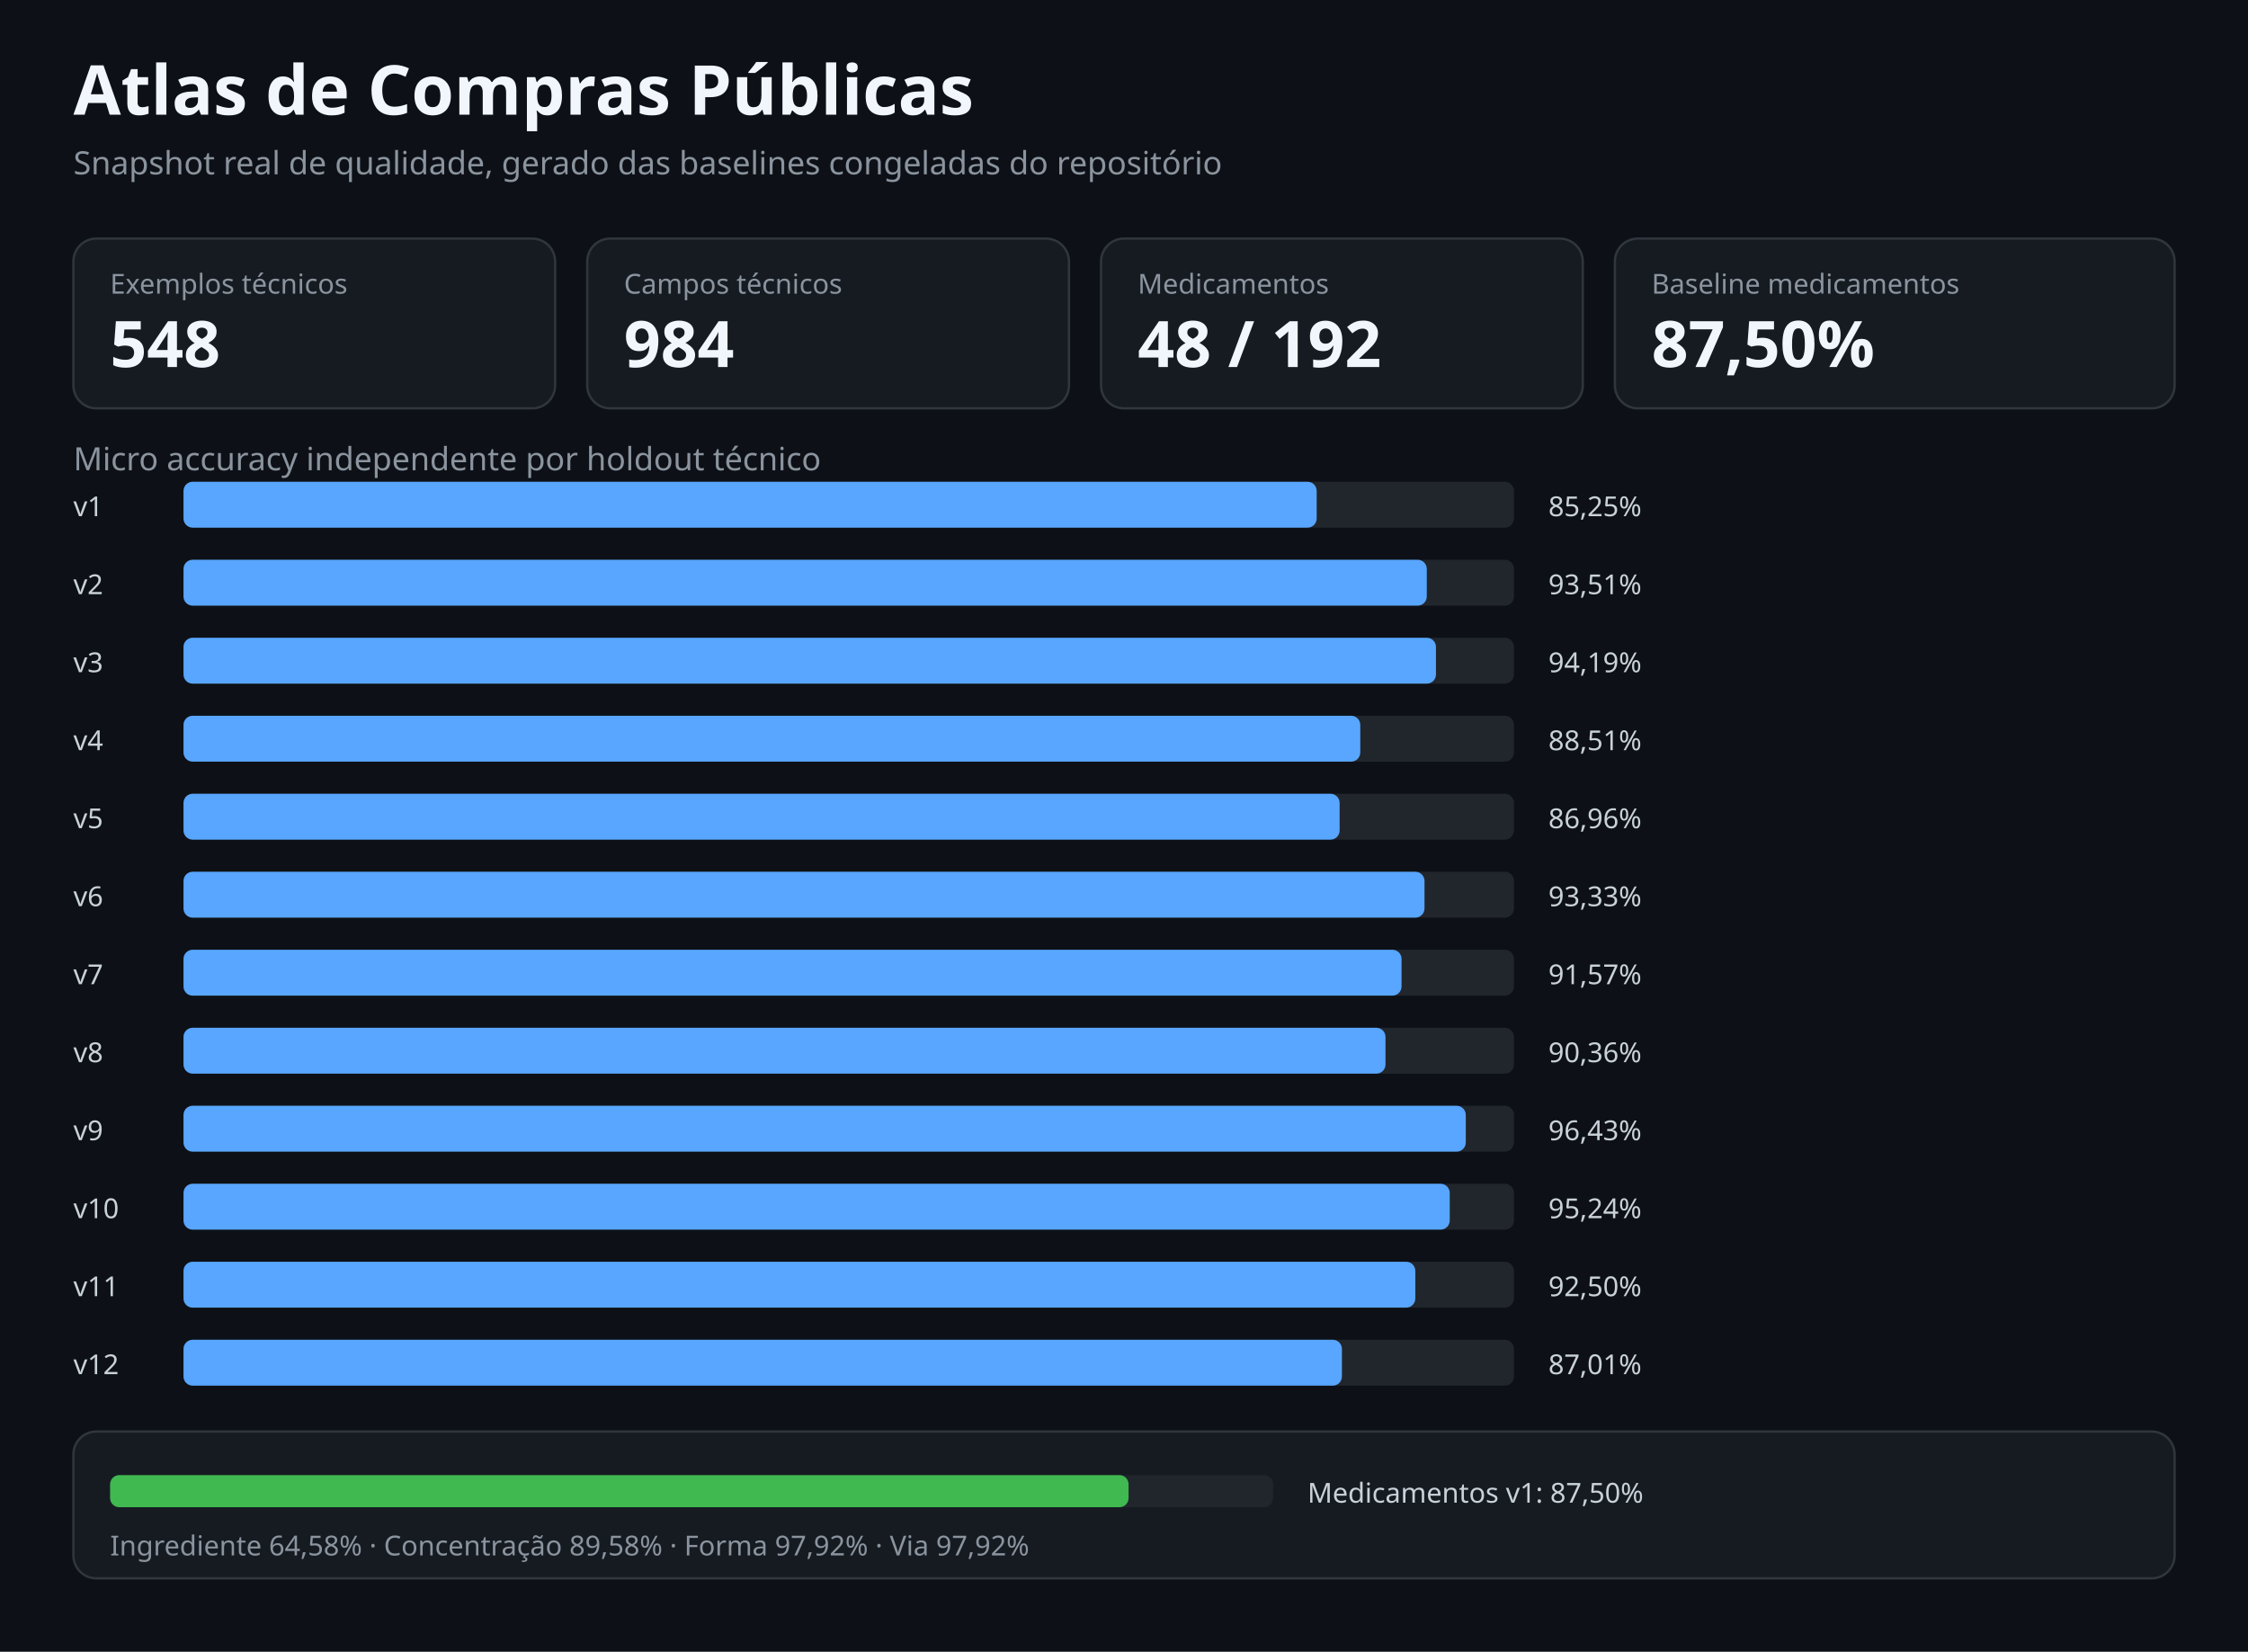
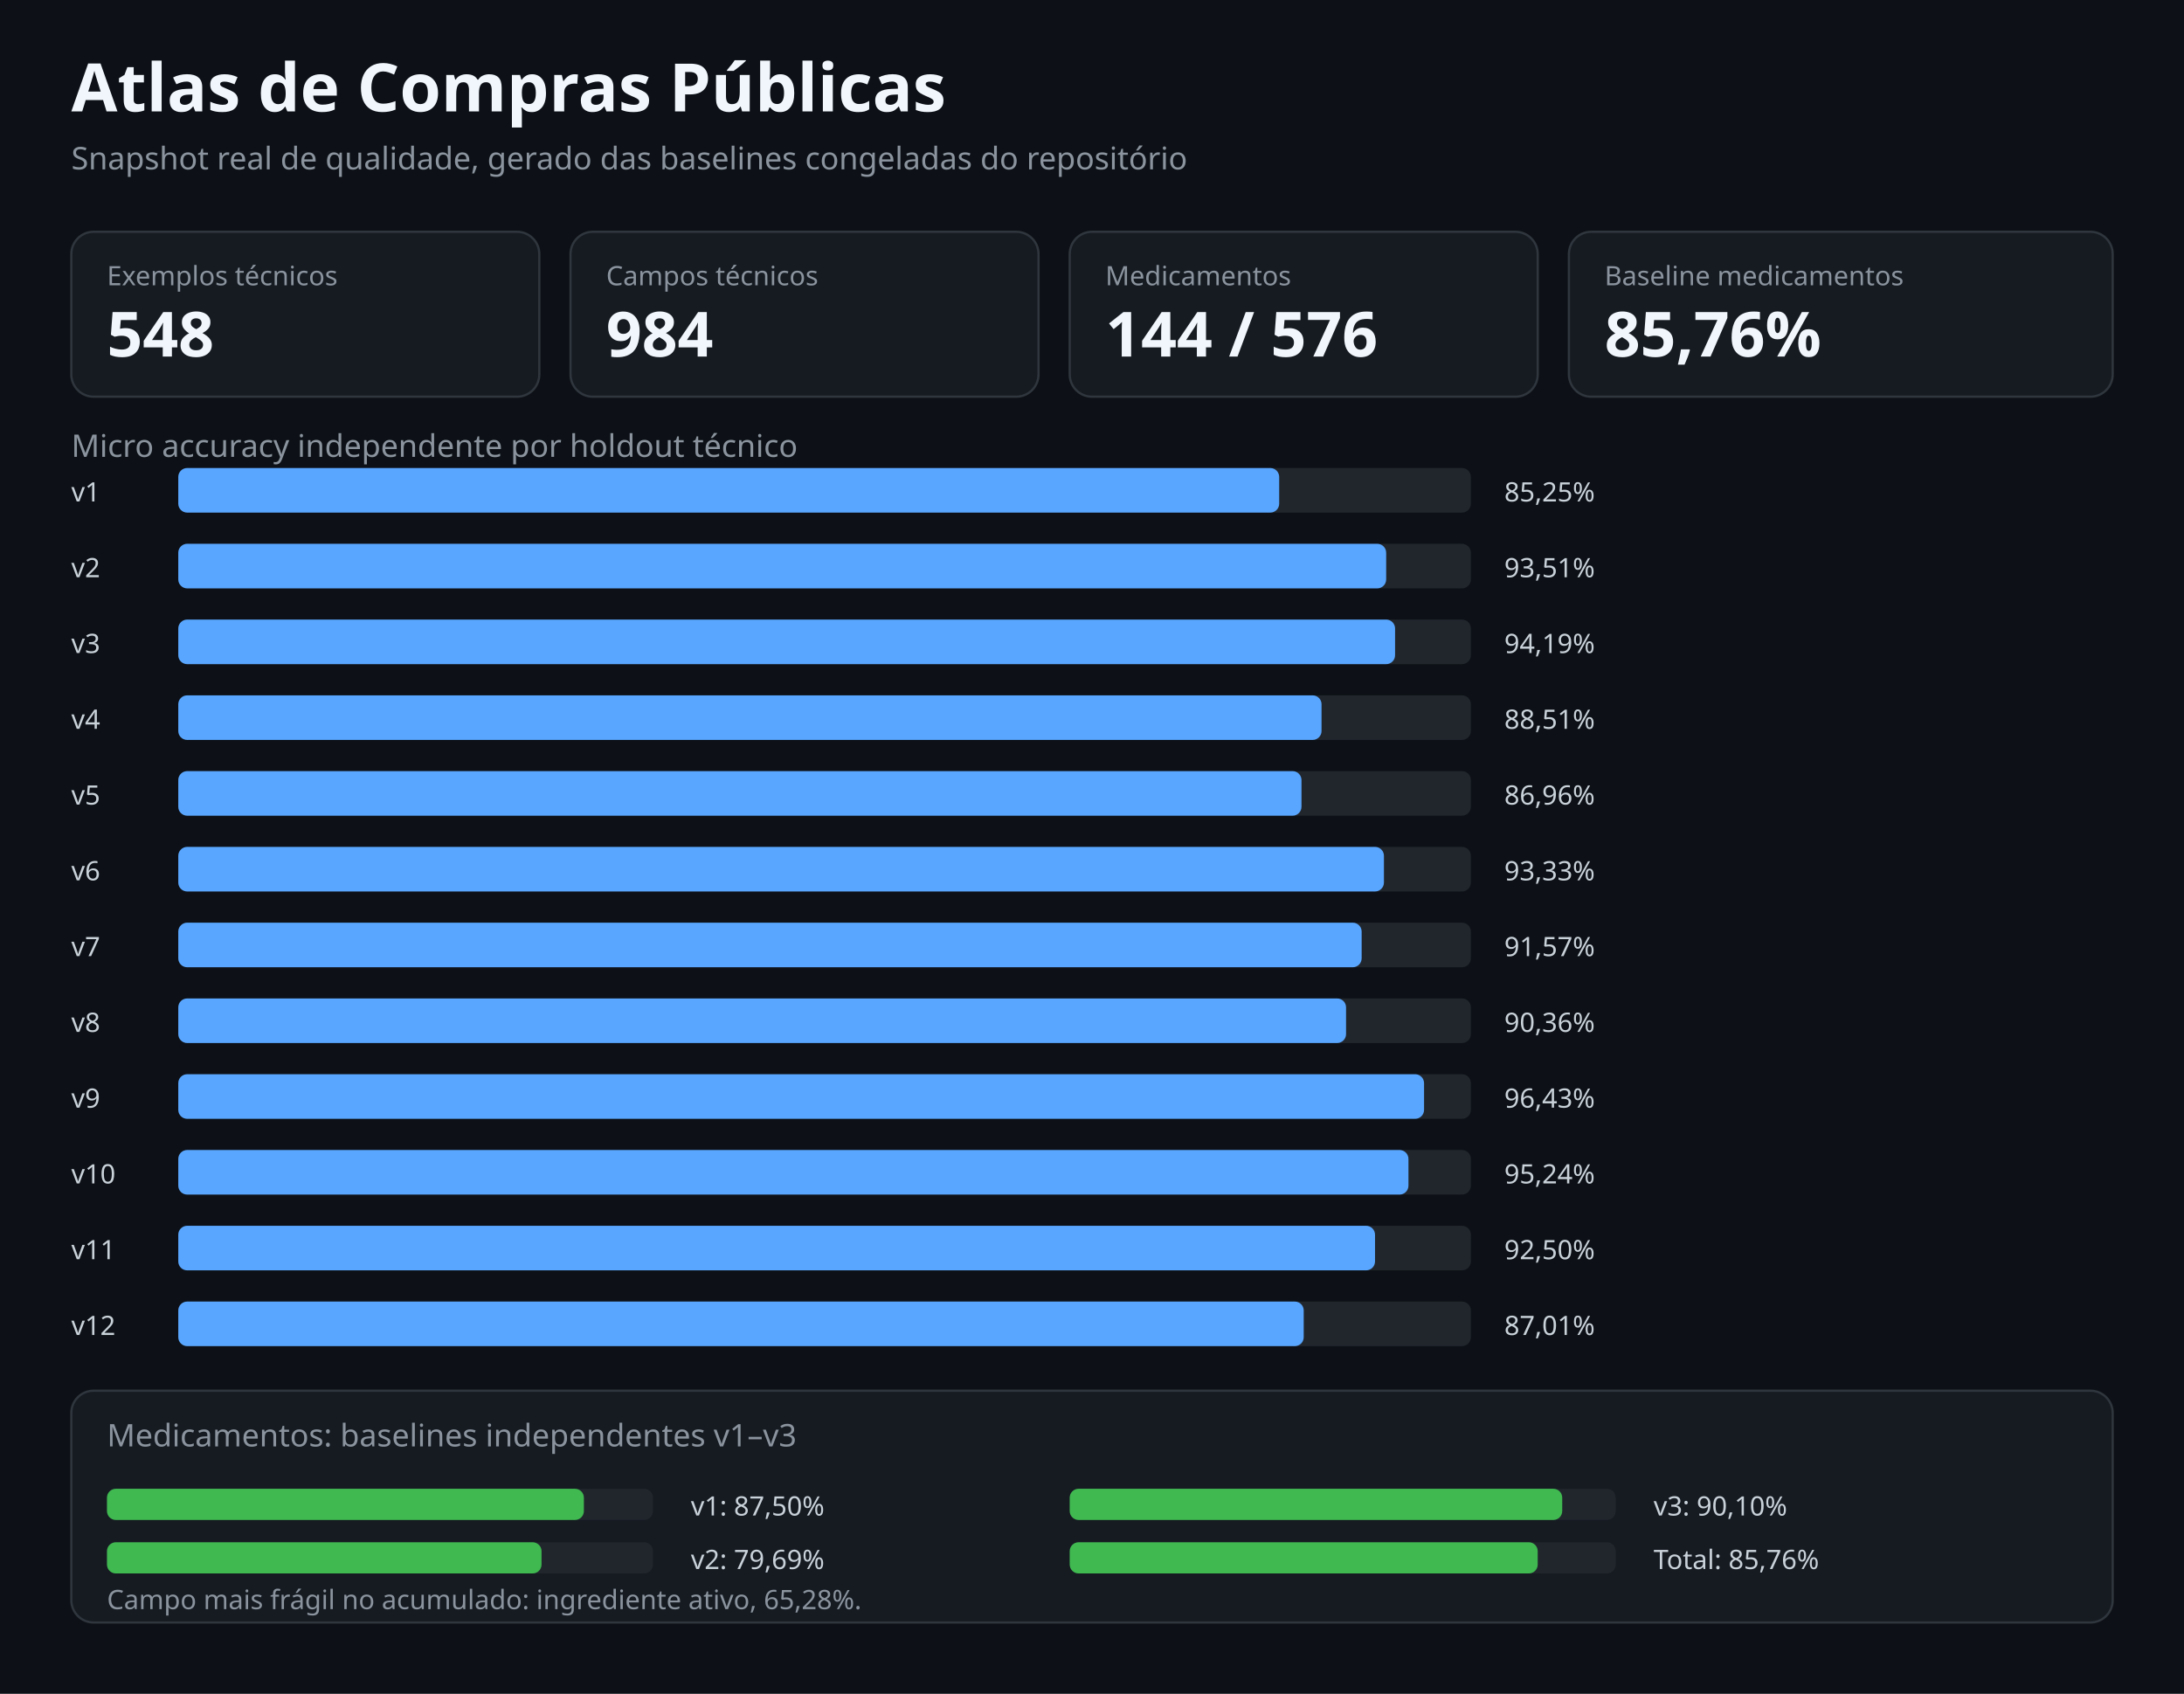
- <svg xmlns="http://www.w3.org/2000/svg" width="980" height="720" viewBox="0 0 980 720" role="img" aria-labelledby="title desc">
+ <svg xmlns="http://www.w3.org/2000/svg" width="980" height="760" viewBox="0 0 980 760" role="img" aria-labelledby="title desc">
  <style>
  .bg{fill:#0d1117}.panel{fill:#161b22;stroke:#30363d;stroke-width:1}
  .title{fill:#f0f6fc;font:700 30px system-ui,sans-serif}
  .sub{fill:#8b949e;font:14px system-ui,sans-serif}
  .cardn{fill:#f0f6fc;font:700 28px system-ui,sans-serif}
  .cardl{fill:#8b949e;font:12px system-ui,sans-serif;text-transform:uppercase}
  .axis{fill:#c9d1d9;font:12px system-ui,sans-serif}
  .track{fill:#21262d}.bar{fill:#58a6ff}.value{fill:#c9d1d9;font:12px system-ui,sans-serif}
  .med{fill:#3fb950}.note{fill:#8b949e;font:12px system-ui,sans-serif}
</style>
-   <rect width="980" height="720" class="bg" />
+   <rect width="980" height="760" class="bg" />
  <text x="32" y="50" class="title">Atlas de Compras Públicas</text>
  <text x="32" y="76" class="sub">Snapshot real de qualidade, gerado das baselines congeladas do repositório</text>
  <rect x="32" y="104" width="210" height="74" rx="10" class="panel" />
  <text x="48" y="128" class="cardl">Exemplos técnicos</text>
  <text x="48" y="160" class="cardn">548</text>
  <rect x="256" y="104" width="210" height="74" rx="10" class="panel" />
  <text x="272" y="128" class="cardl">Campos técnicos</text>
  <text x="272" y="160" class="cardn">984</text>
  <rect x="480" y="104" width="210" height="74" rx="10" class="panel" />
  <text x="496" y="128" class="cardl">Medicamentos</text>
-   <text x="496" y="160" class="cardn">48 / 192</text>
+   <text x="496" y="160" class="cardn">144 / 576</text>
  <rect x="704" y="104" width="244" height="74" rx="10" class="panel" />
  <text x="720" y="128" class="cardl">Baseline medicamentos</text>
-   <text x="720" y="160" class="cardn">87,50%</text>
+   <text x="720" y="160" class="cardn">85,76%</text>
  <text x="32" y="205" class="sub">Micro accuracy independente por holdout técnico</text>
  <text x="32" y="225" class="axis">v1</text>
  <rect x="80" y="210" width="580" height="20" rx="4" class="track" />
  <rect x="80" y="210" width="494" height="20" rx="4" class="bar" />
  <text x="675" y="225" class="value">85,25%</text>
  <text x="32" y="259" class="axis">v2</text>
  <rect x="80" y="244" width="580" height="20" rx="4" class="track" />
  <rect x="80" y="244" width="542" height="20" rx="4" class="bar" />
  <text x="675" y="259" class="value">93,51%</text>
  <text x="32" y="293" class="axis">v3</text>
  <rect x="80" y="278" width="580" height="20" rx="4" class="track" />
  <rect x="80" y="278" width="546" height="20" rx="4" class="bar" />
  <text x="675" y="293" class="value">94,19%</text>
  <text x="32" y="327" class="axis">v4</text>
  <rect x="80" y="312" width="580" height="20" rx="4" class="track" />
  <rect x="80" y="312" width="513" height="20" rx="4" class="bar" />
  <text x="675" y="327" class="value">88,51%</text>
  <text x="32" y="361" class="axis">v5</text>
  <rect x="80" y="346" width="580" height="20" rx="4" class="track" />
  <rect x="80" y="346" width="504" height="20" rx="4" class="bar" />
  <text x="675" y="361" class="value">86,96%</text>
  <text x="32" y="395" class="axis">v6</text>
  <rect x="80" y="380" width="580" height="20" rx="4" class="track" />
  <rect x="80" y="380" width="541" height="20" rx="4" class="bar" />
  <text x="675" y="395" class="value">93,33%</text>
  <text x="32" y="429" class="axis">v7</text>
  <rect x="80" y="414" width="580" height="20" rx="4" class="track" />
  <rect x="80" y="414" width="531" height="20" rx="4" class="bar" />
  <text x="675" y="429" class="value">91,57%</text>
  <text x="32" y="463" class="axis">v8</text>
  <rect x="80" y="448" width="580" height="20" rx="4" class="track" />
  <rect x="80" y="448" width="524" height="20" rx="4" class="bar" />
  <text x="675" y="463" class="value">90,36%</text>
  <text x="32" y="497" class="axis">v9</text>
  <rect x="80" y="482" width="580" height="20" rx="4" class="track" />
  <rect x="80" y="482" width="559" height="20" rx="4" class="bar" />
  <text x="675" y="497" class="value">96,43%</text>
  <text x="32" y="531" class="axis">v10</text>
  <rect x="80" y="516" width="580" height="20" rx="4" class="track" />
  <rect x="80" y="516" width="552" height="20" rx="4" class="bar" />
  <text x="675" y="531" class="value">95,24%</text>
  <text x="32" y="565" class="axis">v11</text>
  <rect x="80" y="550" width="580" height="20" rx="4" class="track" />
  <rect x="80" y="550" width="537" height="20" rx="4" class="bar" />
  <text x="675" y="565" class="value">92,50%</text>
  <text x="32" y="599" class="axis">v12</text>
  <rect x="80" y="584" width="580" height="20" rx="4" class="track" />
  <rect x="80" y="584" width="505" height="20" rx="4" class="bar" />
  <text x="675" y="599" class="value">87,01%</text>
-   <rect x="32" y="624" width="916" height="64" rx="10" class="panel" />
-   <rect x="48" y="643" width="507" height="14" rx="4" class="track" />
-   <rect x="48" y="643" width="444" height="14" rx="4" class="med" />
-   <text x="570" y="655" class="axis">Medicamentos v1: 87,50%</text>
-   <text x="48" y="678" class="note">Ingrediente 64,58% · Concentração 89,58% · Forma 97,92% · Via 97,92%</text>
+   <rect x="32" y="624" width="916" height="104" rx="10" class="panel" />
+   <text x="48" y="649" class="sub">Medicamentos: baselines independentes v1–v3</text>
+   <rect x="48" y="668" width="245" height="14" rx="4" class="track" />
+   <rect x="48" y="668" width="214" height="14" rx="4" class="med" />
+   <text x="310" y="680" class="axis">v1: 87,50%</text>
+   <rect x="48" y="692" width="245" height="14" rx="4" class="track" />
+   <rect x="48" y="692" width="195" height="14" rx="4" class="med" />
+   <text x="310" y="704" class="axis">v2: 79,69%</text>
+   <rect x="480" y="668" width="245" height="14" rx="4" class="track" />
+   <rect x="480" y="668" width="221" height="14" rx="4" class="med" />
+   <text x="742" y="680" class="axis">v3: 90,10%</text>
+   <rect x="480" y="692" width="245" height="14" rx="4" class="track" />
+   <rect x="480" y="692" width="210" height="14" rx="4" class="med" />
+   <text x="742" y="704" class="axis">Total: 85,76%</text>
+   <text x="48" y="722" class="note">Campo mais frágil no acumulado: ingrediente ativo, 65,28%.</text>
</svg>
